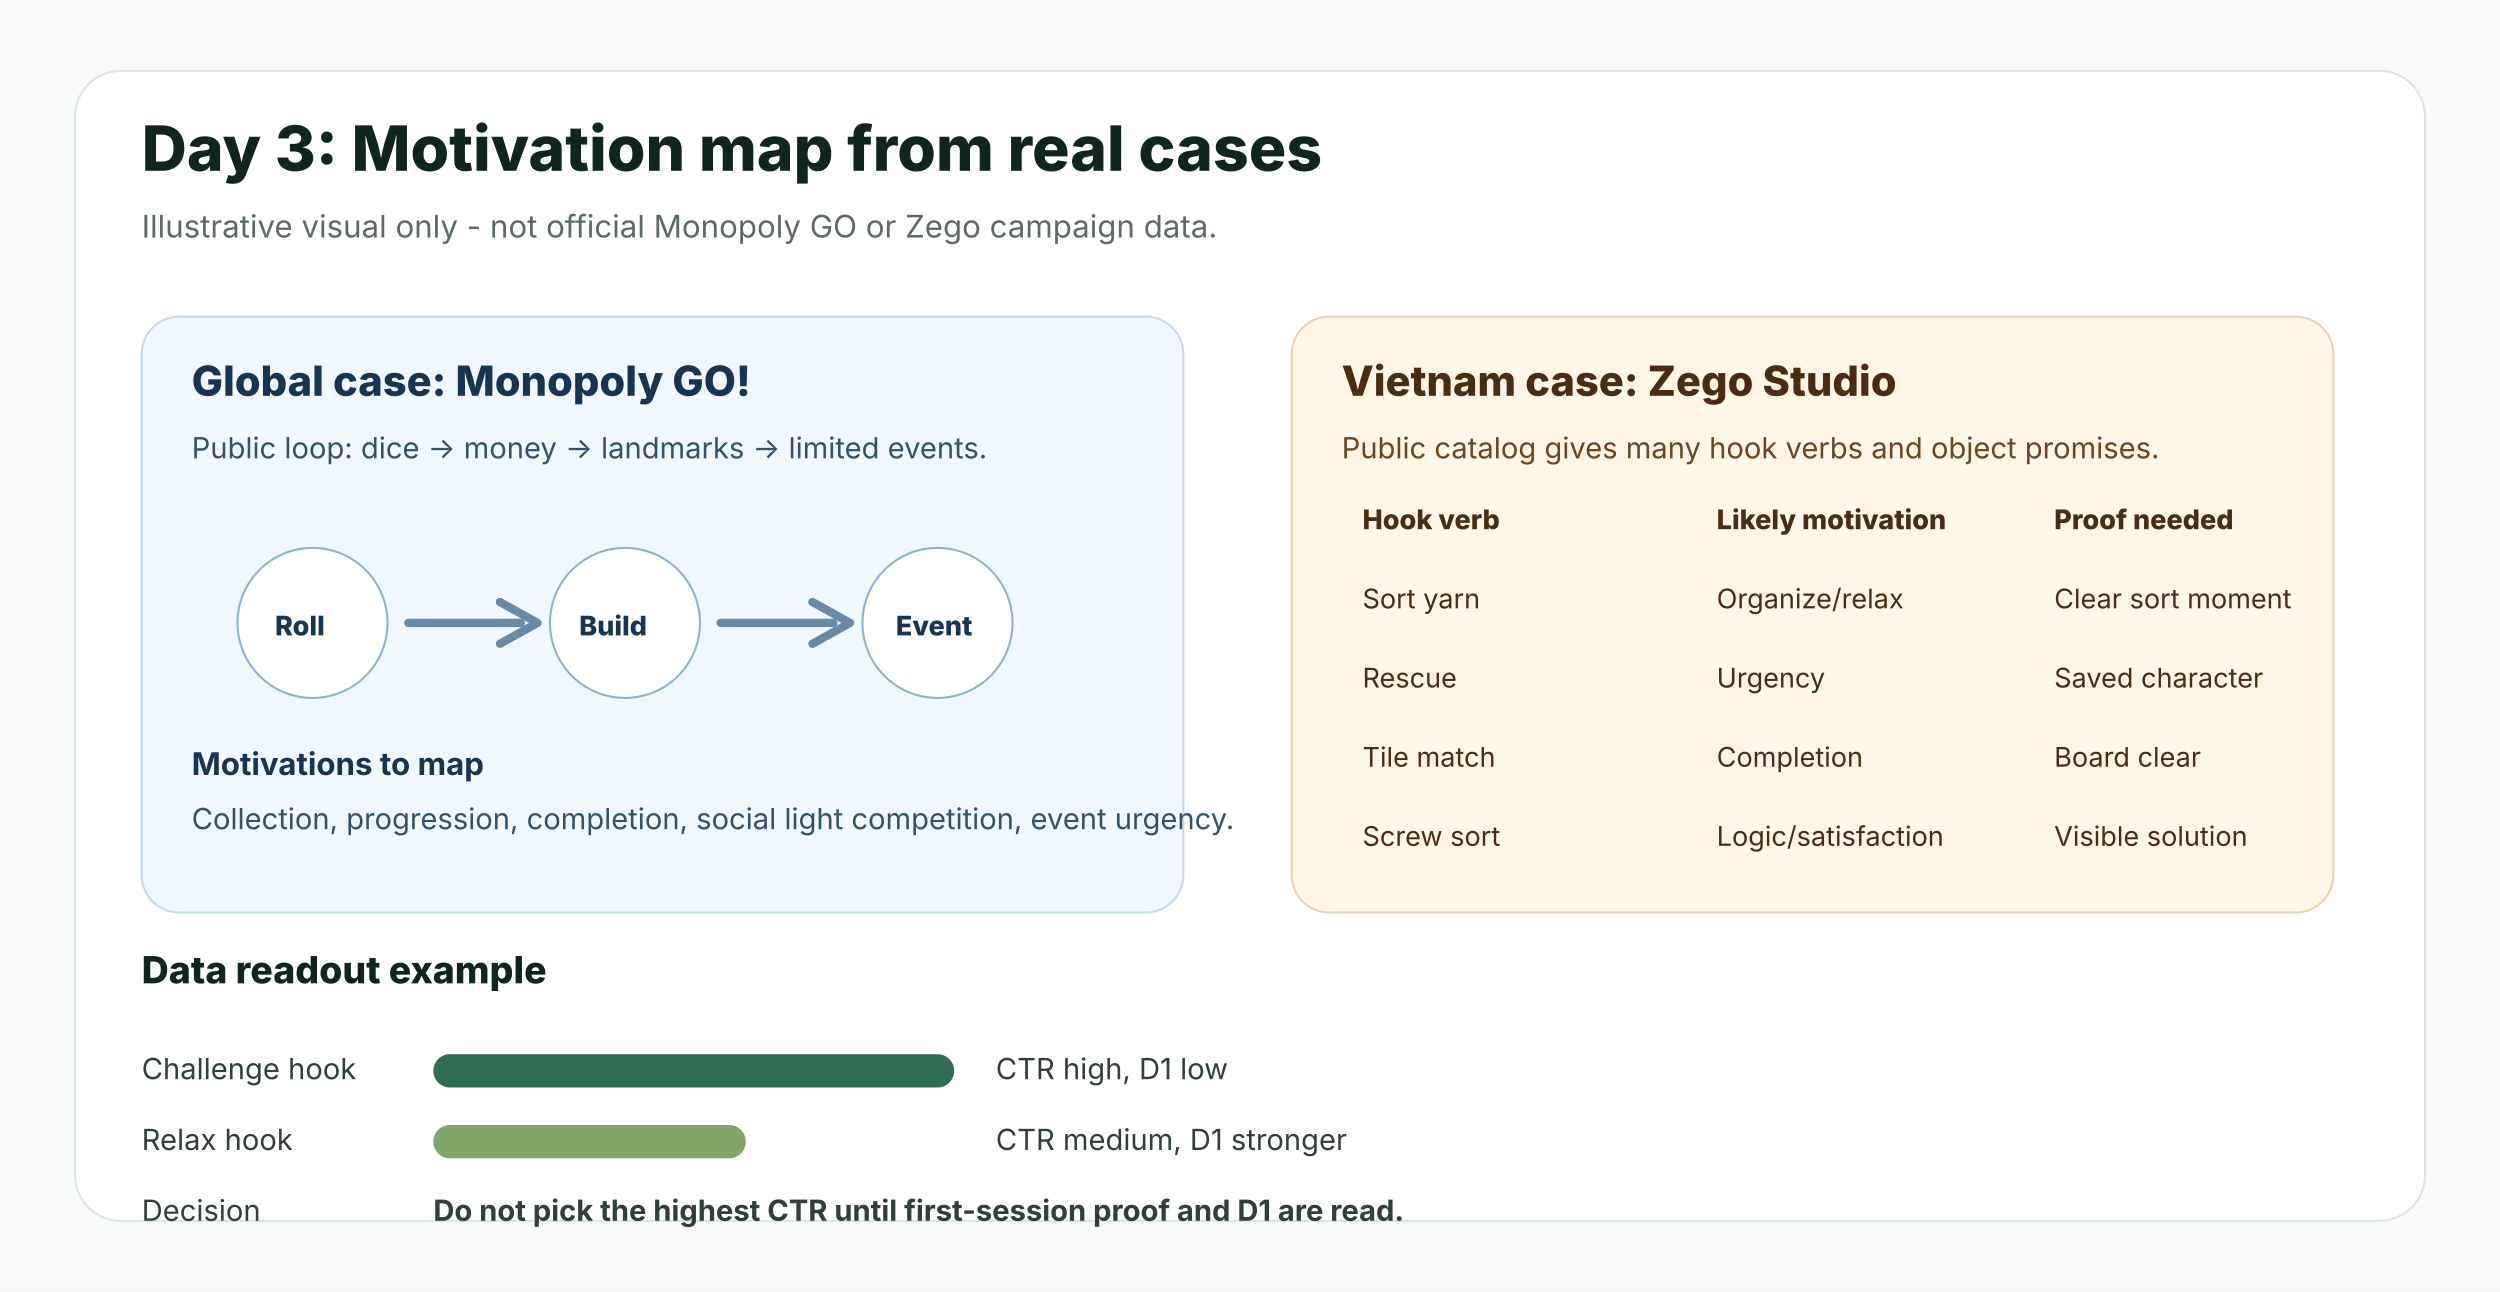
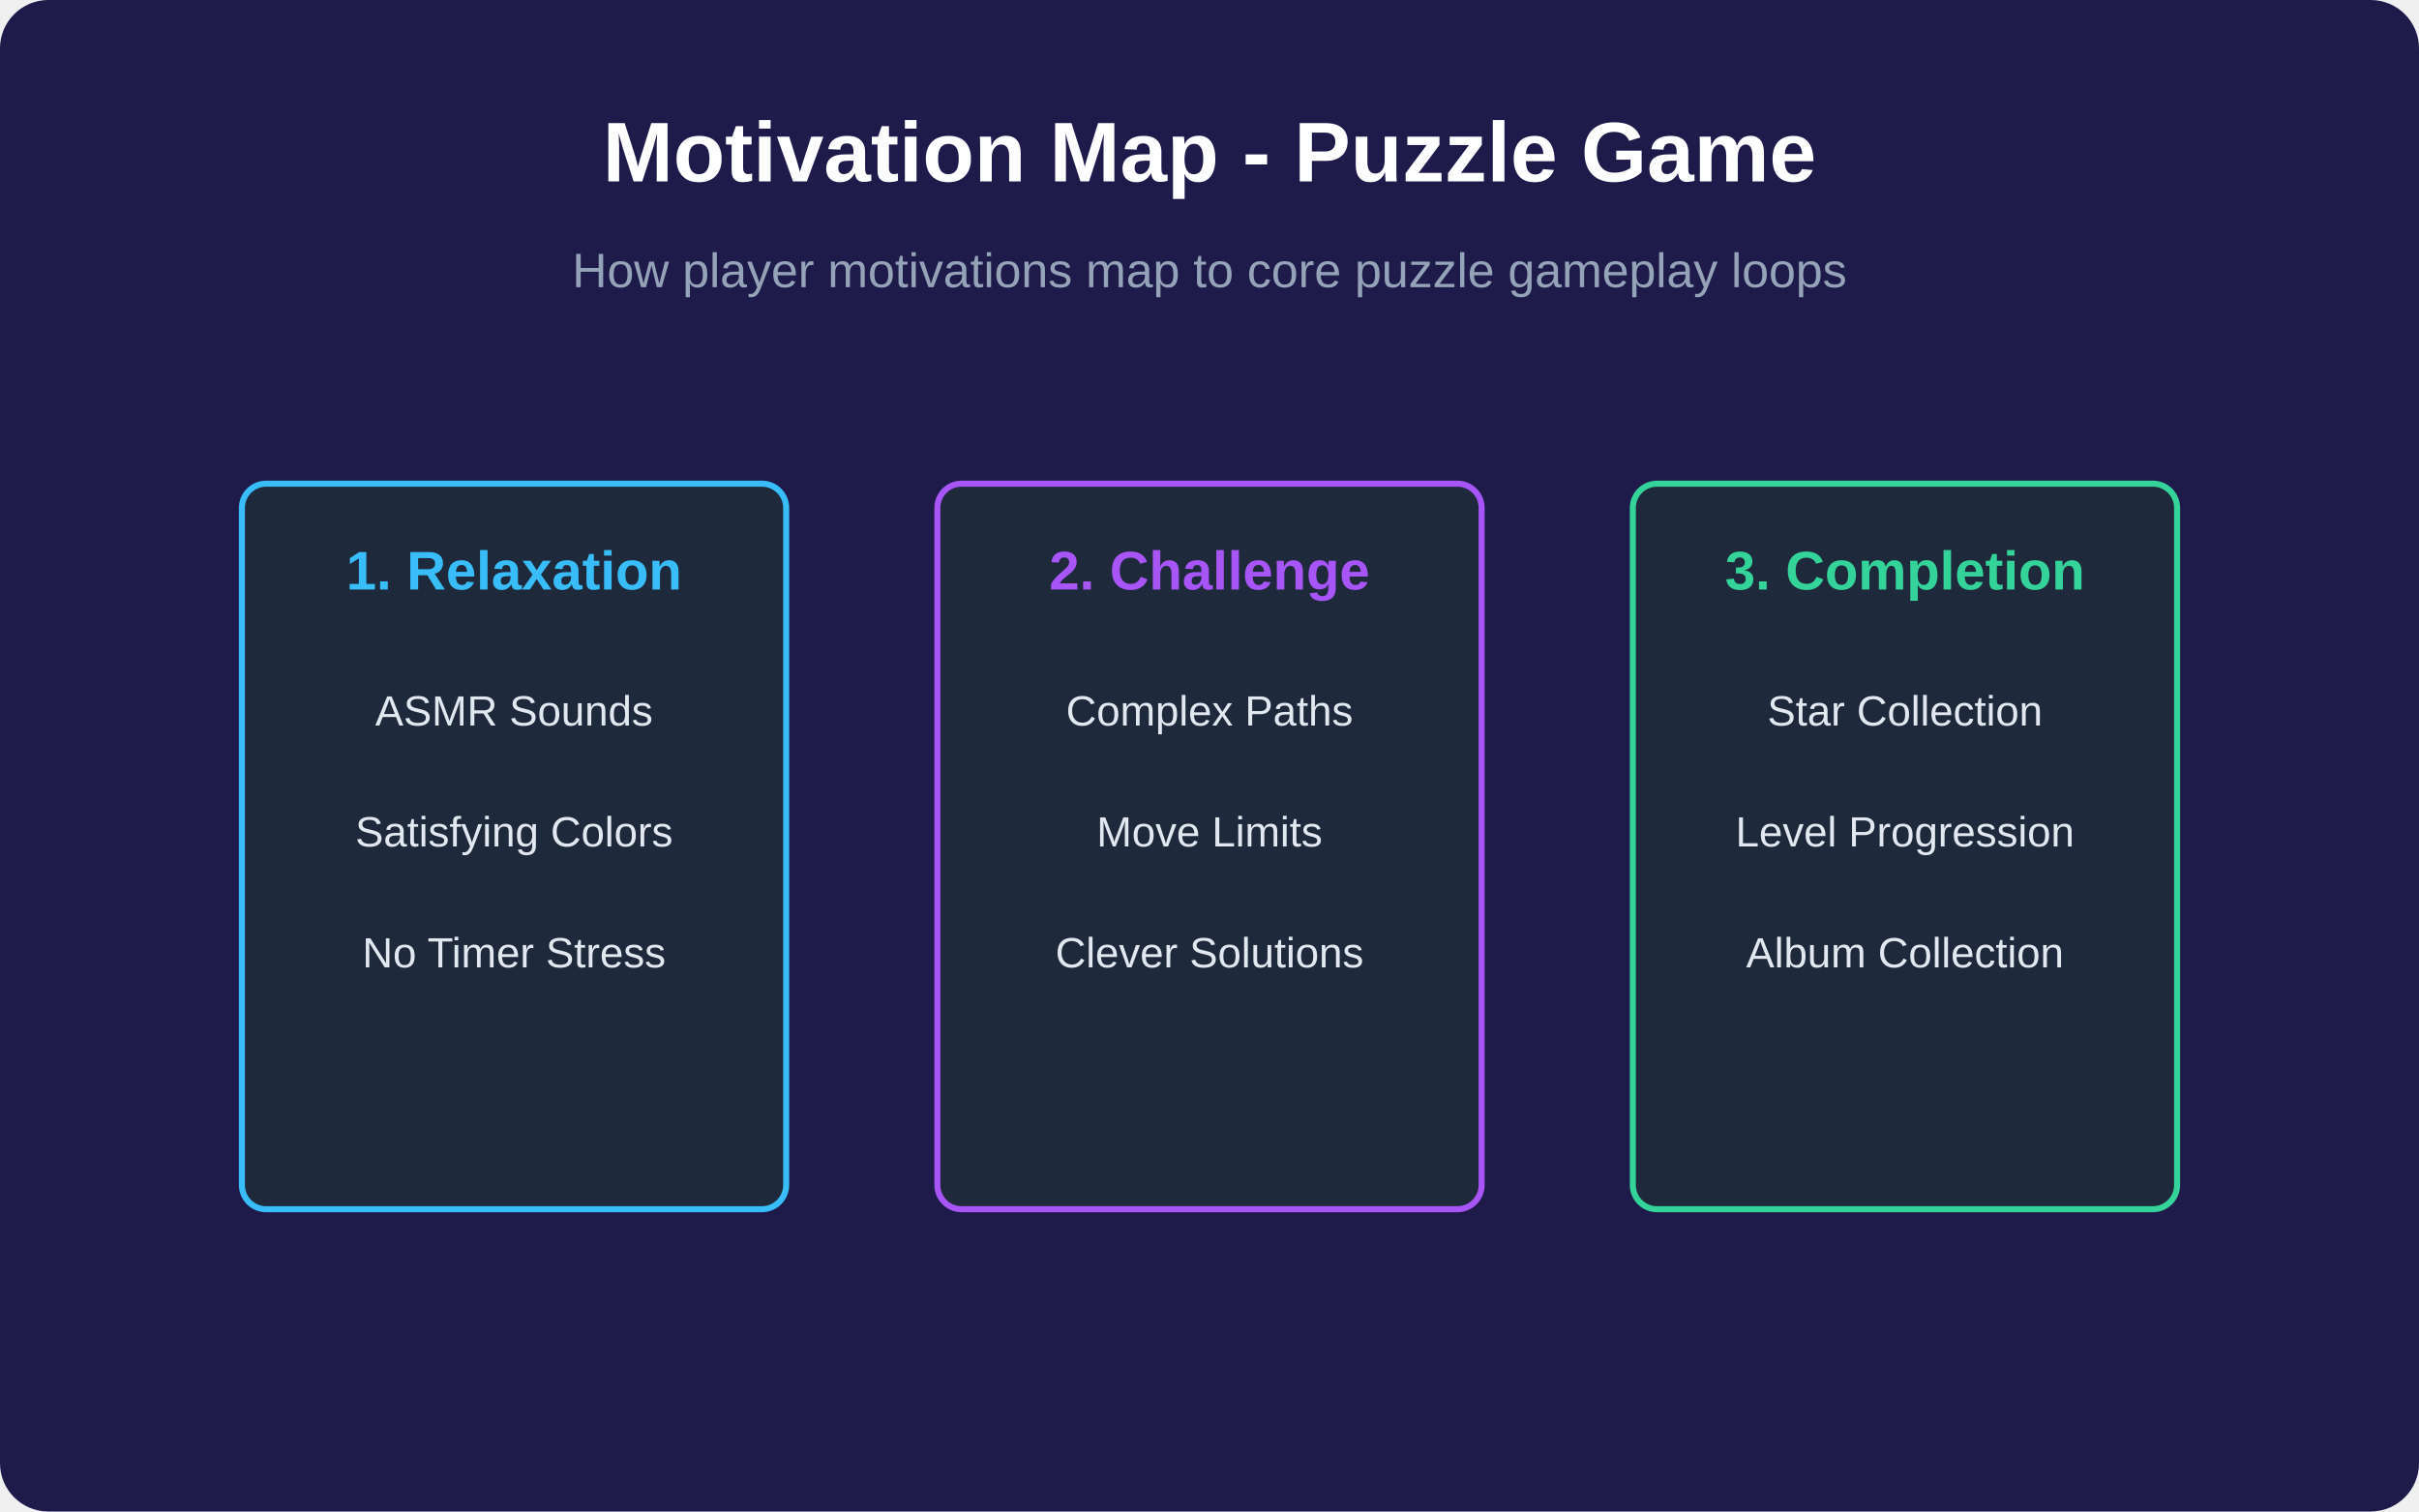
- <svg xmlns="http://www.w3.org/2000/svg" width="1200" height="620" viewBox="0 0 1200 620" role="img" aria-labelledby="title desc">
-   <rect width="1200" height="620" fill="#f7faf8" />
-   <rect x="36" y="34" width="1128" height="552" rx="22" fill="#ffffff" stroke="#d9e5df" />
-   <text x="68" y="82" font-family="Inter, Arial, sans-serif" font-size="30" font-weight="800" fill="#10251f">Day 3: Motivation map from real cases</text>
-   <text x="68" y="114" font-family="Inter, Arial, sans-serif" font-size="15" fill="#5b6b64">Illustrative visual only - not official Monopoly GO or Zego campaign data.</text>
-   <g transform="translate(68 152)">
-     <rect width="500" height="286" rx="18" fill="#f0f7ff" stroke="#c5d9ec" />
-     <text x="24" y="38" font-family="Inter, Arial, sans-serif" font-size="20" font-weight="800" fill="#193452">Global case: Monopoly GO!</text>
-     <text x="24" y="68" font-family="Inter, Arial, sans-serif" font-size="14" fill="#34516c">Public loop: dice -&gt; money -&gt; landmarks -&gt; limited events.</text>
-     <g transform="translate(40 105)">
-       <circle cx="42" cy="42" r="36" fill="#ffffff" stroke="#8bb2d3" />
-       <text x="24" y="48" font-family="Inter, Arial, sans-serif" font-size="13" font-weight="800" fill="#193452">Roll</text>
-       <path d="M88 42 H142" stroke="#6989a7" stroke-width="4" stroke-linecap="round" />
-       <path d="M132 32 l18 10 -18 10" fill="none" stroke="#6989a7" stroke-width="4" stroke-linecap="round" stroke-linejoin="round" />
-       <circle cx="192" cy="42" r="36" fill="#ffffff" stroke="#8bb2d3" />
-       <text x="170" y="48" font-family="Inter, Arial, sans-serif" font-size="13" font-weight="800" fill="#193452">Build</text>
-       <path d="M238 42 H292" stroke="#6989a7" stroke-width="4" stroke-linecap="round" />
-       <path d="M282 32 l18 10 -18 10" fill="none" stroke="#6989a7" stroke-width="4" stroke-linecap="round" stroke-linejoin="round" />
-       <circle cx="342" cy="42" r="36" fill="#ffffff" stroke="#8bb2d3" />
-       <text x="322" y="48" font-family="Inter, Arial, sans-serif" font-size="13" font-weight="800" fill="#193452">Event</text>
-     </g>
-     <text x="24" y="220" font-family="Inter, Arial, sans-serif" font-size="15" font-weight="700" fill="#193452">Motivations to map</text>
-     <text x="24" y="246" font-family="Inter, Arial, sans-serif" font-size="14" fill="#34516c">Collection, progression, completion, social light competition, event urgency.</text>
-   </g>
-   <g transform="translate(620 152)">
-     <rect width="500" height="286" rx="18" fill="#fff6e8" stroke="#edcfad" />
-     <text x="24" y="38" font-family="Inter, Arial, sans-serif" font-size="20" font-weight="800" fill="#4a2c14">Vietnam case: Zego Studio</text>
-     <text x="24" y="68" font-family="Inter, Arial, sans-serif" font-size="14" fill="#6b4420">Public catalog gives many hook verbs and object promises.</text>
-     <g transform="translate(34 102)" font-family="Inter, Arial, sans-serif" font-size="13" fill="#4a2c14">
-       <text x="0" y="0" font-weight="800">Hook verb</text>
-       <text x="170" y="0" font-weight="800">Likely motivation</text>
-       <text x="332" y="0" font-weight="800">Proof needed</text>
-       <text x="0" y="38">Sort yarn</text>
-       <text x="170" y="38">Organize/relax</text>
-       <text x="332" y="38">Clear sort moment</text>
-       <text x="0" y="76">Rescue</text>
-       <text x="170" y="76">Urgency</text>
-       <text x="332" y="76">Saved character</text>
-       <text x="0" y="114">Tile match</text>
-       <text x="170" y="114">Completion</text>
-       <text x="332" y="114">Board clear</text>
-       <text x="0" y="152">Screw sort</text>
-       <text x="170" y="152">Logic/satisfaction</text>
-       <text x="332" y="152">Visible solution</text>
-     </g>
-   </g>
-   <g transform="translate(68 472)">
-     <text x="0" y="0" font-family="Inter, Arial, sans-serif" font-size="18" font-weight="800" fill="#10251f">Data readout example</text>
-     <g transform="translate(0 26)" font-family="Inter, Arial, sans-serif" font-size="14" fill="#2f403a">
-       <text x="0" y="20">Challenge hook</text>
-       <rect x="140" y="8" width="250" height="16" rx="8" fill="#2f6d54" />
-       <text x="410" y="20">CTR high, D1 low</text>
-       <text x="0" y="54">Relax hook</text>
-       <rect x="140" y="42" width="150" height="16" rx="8" fill="#7fa56a" />
-       <text x="410" y="54">CTR medium, D1 stronger</text>
-       <text x="0" y="88">Decision</text>
-       <text x="140" y="88" font-weight="700">Do not pick the highest CTR until first-session proof and D1 are read.</text>
-     </g>
-   </g>
+ <svg xmlns="http://www.w3.org/2000/svg" viewBox="0 0 800 500" width="800" height="500">
+   <rect width="100%" height="100%" fill="#1e1b4b" rx="16" />
+   <text x="400" y="60" font-family="Segoe UI, Arial, sans-serif" font-size="28" font-weight="bold" fill="#ffffff" text-anchor="middle">Motivation Map - Puzzle Game</text>
+   <text x="400" y="95" font-family="Segoe UI, Arial, sans-serif" font-size="16" fill="#94a3b8" text-anchor="middle">How player motivations map to core puzzle gameplay loops</text>
+   <defs>
+     <marker id="arrow" markerWidth="10" markerHeight="10" refX="9" refY="3" orient="auto" markerUnits="strokeWidth">
+       <path d="M0,0 L0,6 L9,3 z" fill="#34d399" />
+     </marker>
+   </defs>
+   <rect x="80" y="160" width="180" height="240" rx="8" fill="#1e293b" stroke="#38bdf8" stroke-width="2" />
+   <text x="170" y="195" font-family="Arial" font-size="18" font-weight="bold" fill="#38bdf8" text-anchor="middle">1. Relaxation</text>
+   <text x="170" y="240" font-family="Arial" font-size="14" fill="#e2e8f0" text-anchor="middle">ASMR Sounds</text>
+   <text x="170" y="280" font-family="Arial" font-size="14" fill="#e2e8f0" text-anchor="middle">Satisfying Colors</text>
+   <text x="170" y="320" font-family="Arial" font-size="14" fill="#e2e8f0" text-anchor="middle">No Timer Stress</text>
+   <rect x="310" y="160" width="180" height="240" rx="8" fill="#1e293b" stroke="#a855f7" stroke-width="2" />
+   <text x="400" y="195" font-family="Arial" font-size="18" font-weight="bold" fill="#a855f7" text-anchor="middle">2. Challenge</text>
+   <text x="400" y="240" font-family="Arial" font-size="14" fill="#e2e8f0" text-anchor="middle">Complex Paths</text>
+   <text x="400" y="280" font-family="Arial" font-size="14" fill="#e2e8f0" text-anchor="middle">Move Limits</text>
+   <text x="400" y="320" font-family="Arial" font-size="14" fill="#e2e8f0" text-anchor="middle">Clever Solutions</text>
+   <rect x="540" y="160" width="180" height="240" rx="8" fill="#1e293b" stroke="#34d399" stroke-width="2" />
+   <text x="630" y="195" font-family="Arial" font-size="18" font-weight="bold" fill="#34d399" text-anchor="middle">3. Completion</text>
+   <text x="630" y="240" font-family="Arial" font-size="14" fill="#e2e8f0" text-anchor="middle">Star Collection</text>
+   <text x="630" y="280" font-family="Arial" font-size="14" fill="#e2e8f0" text-anchor="middle">Level Progression</text>
+   <text x="630" y="320" font-family="Arial" font-size="14" fill="#e2e8f0" text-anchor="middle">Album Collection</text>
</svg>
